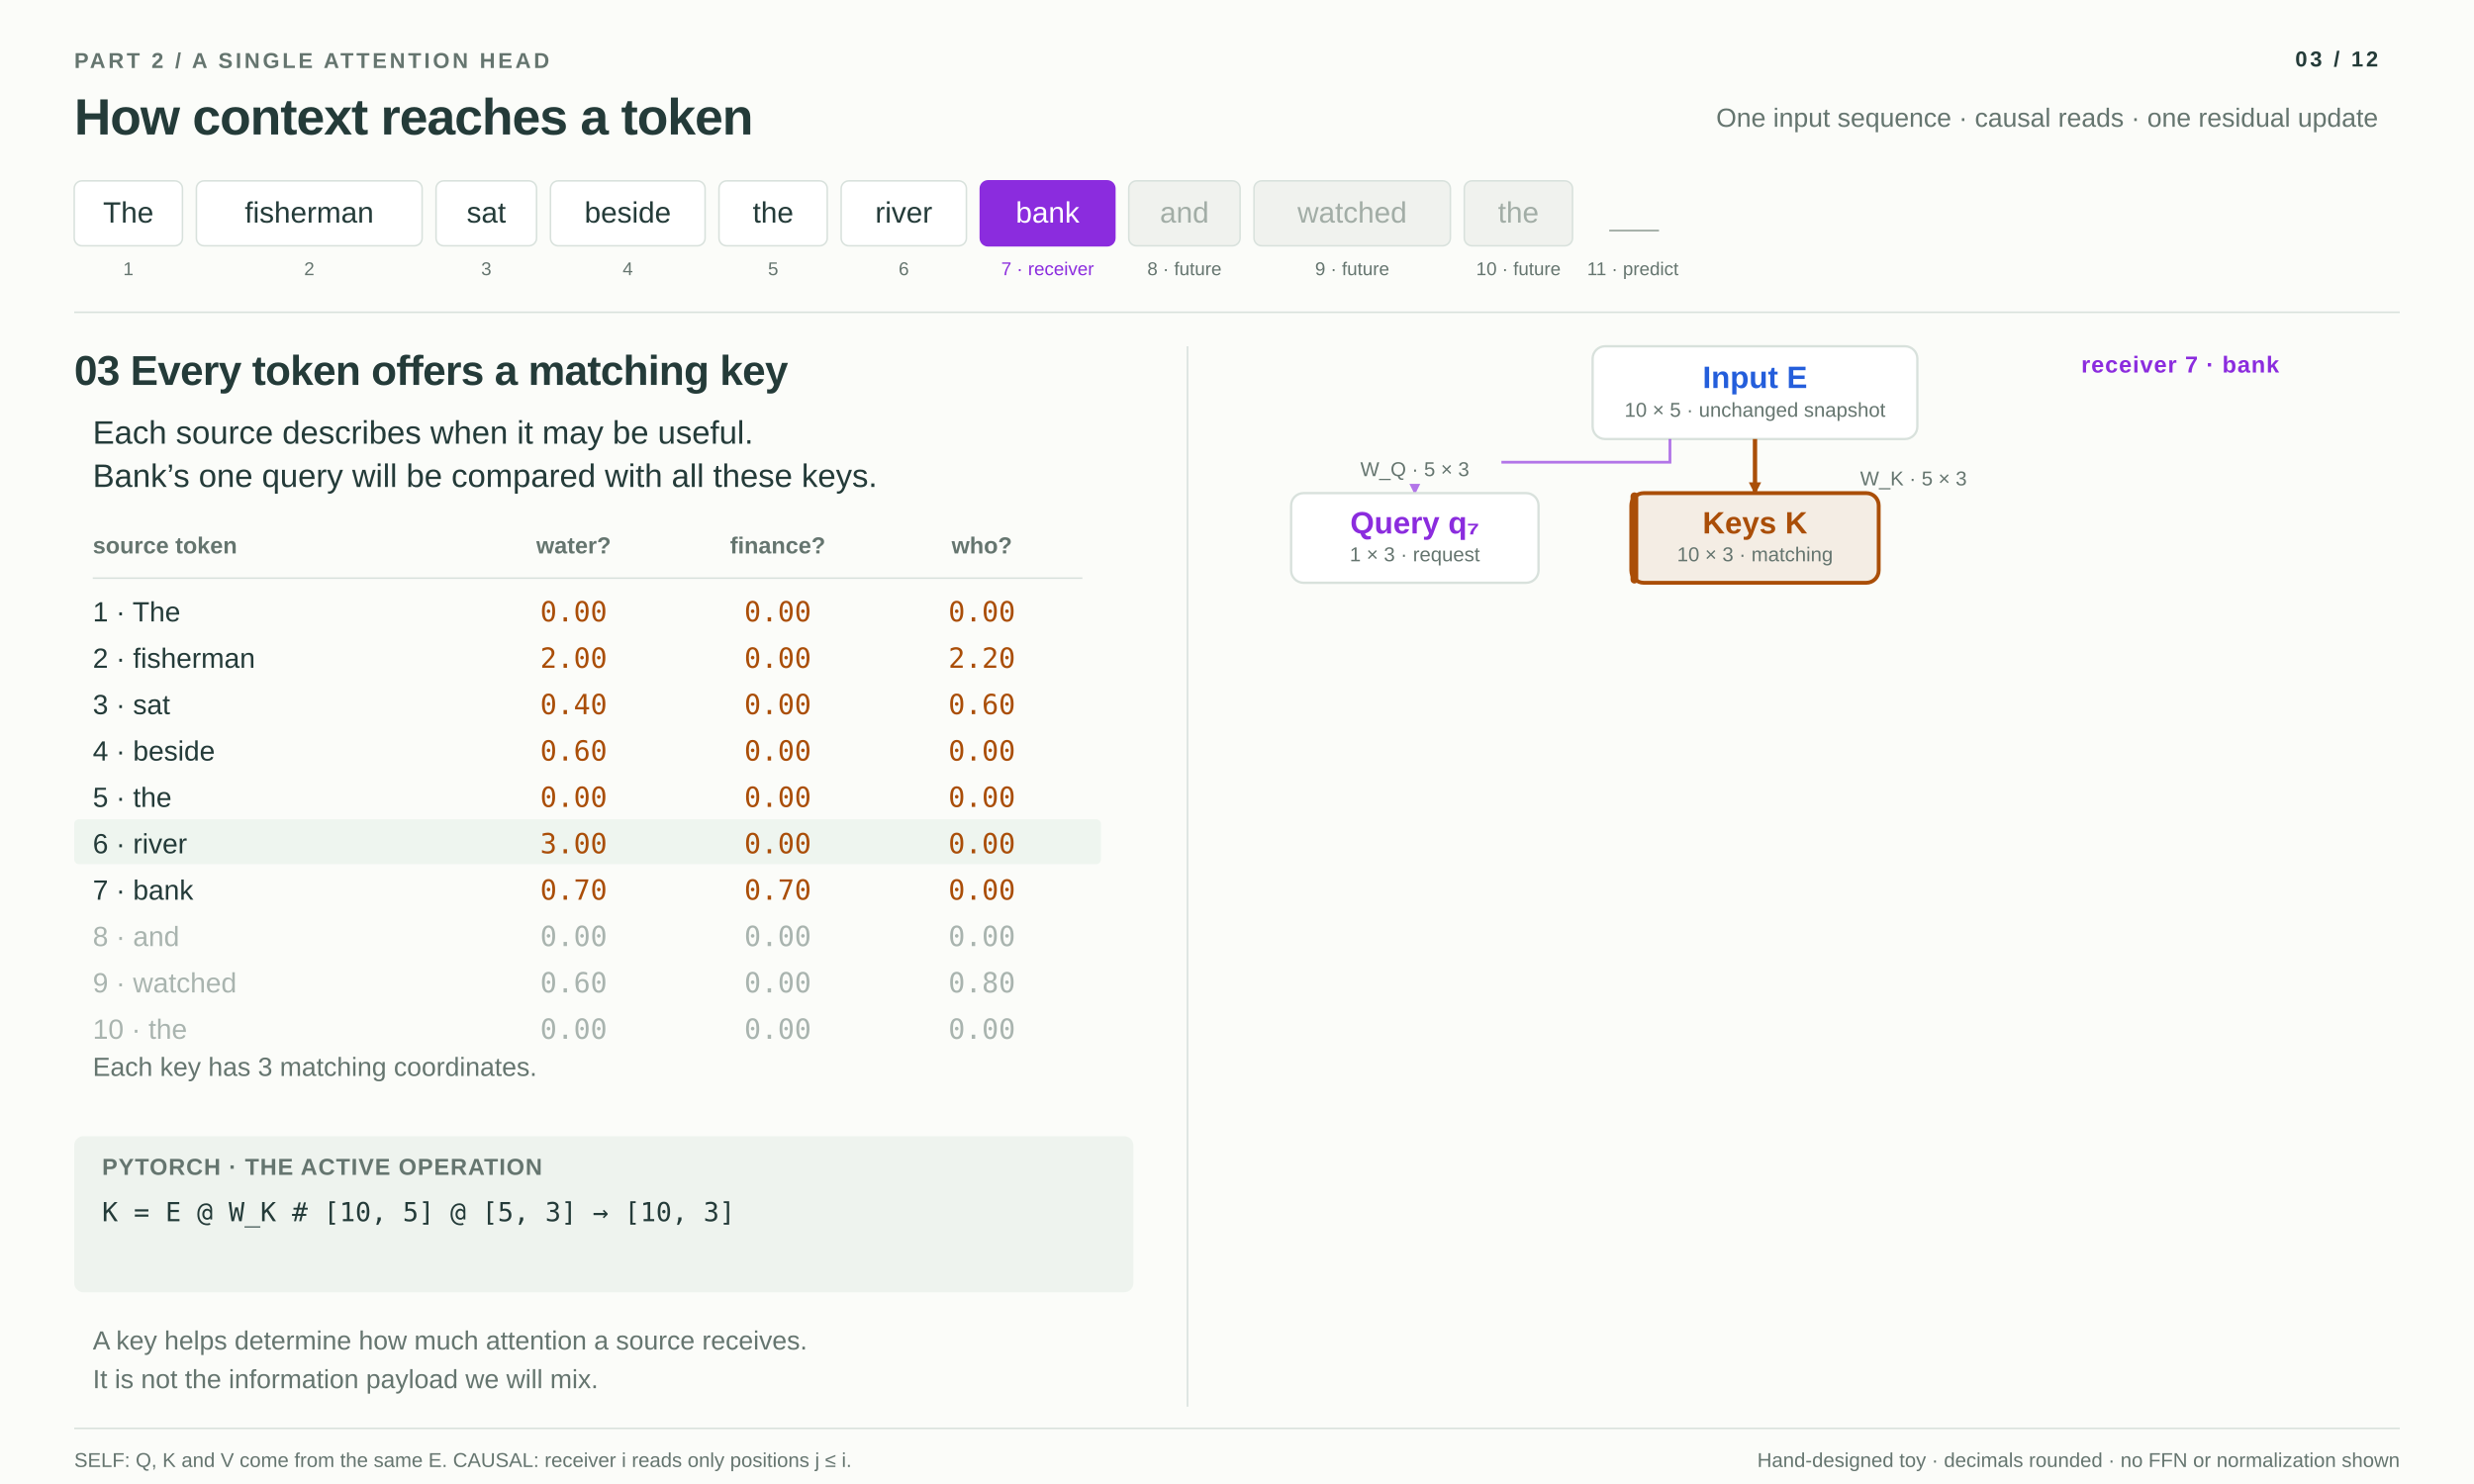
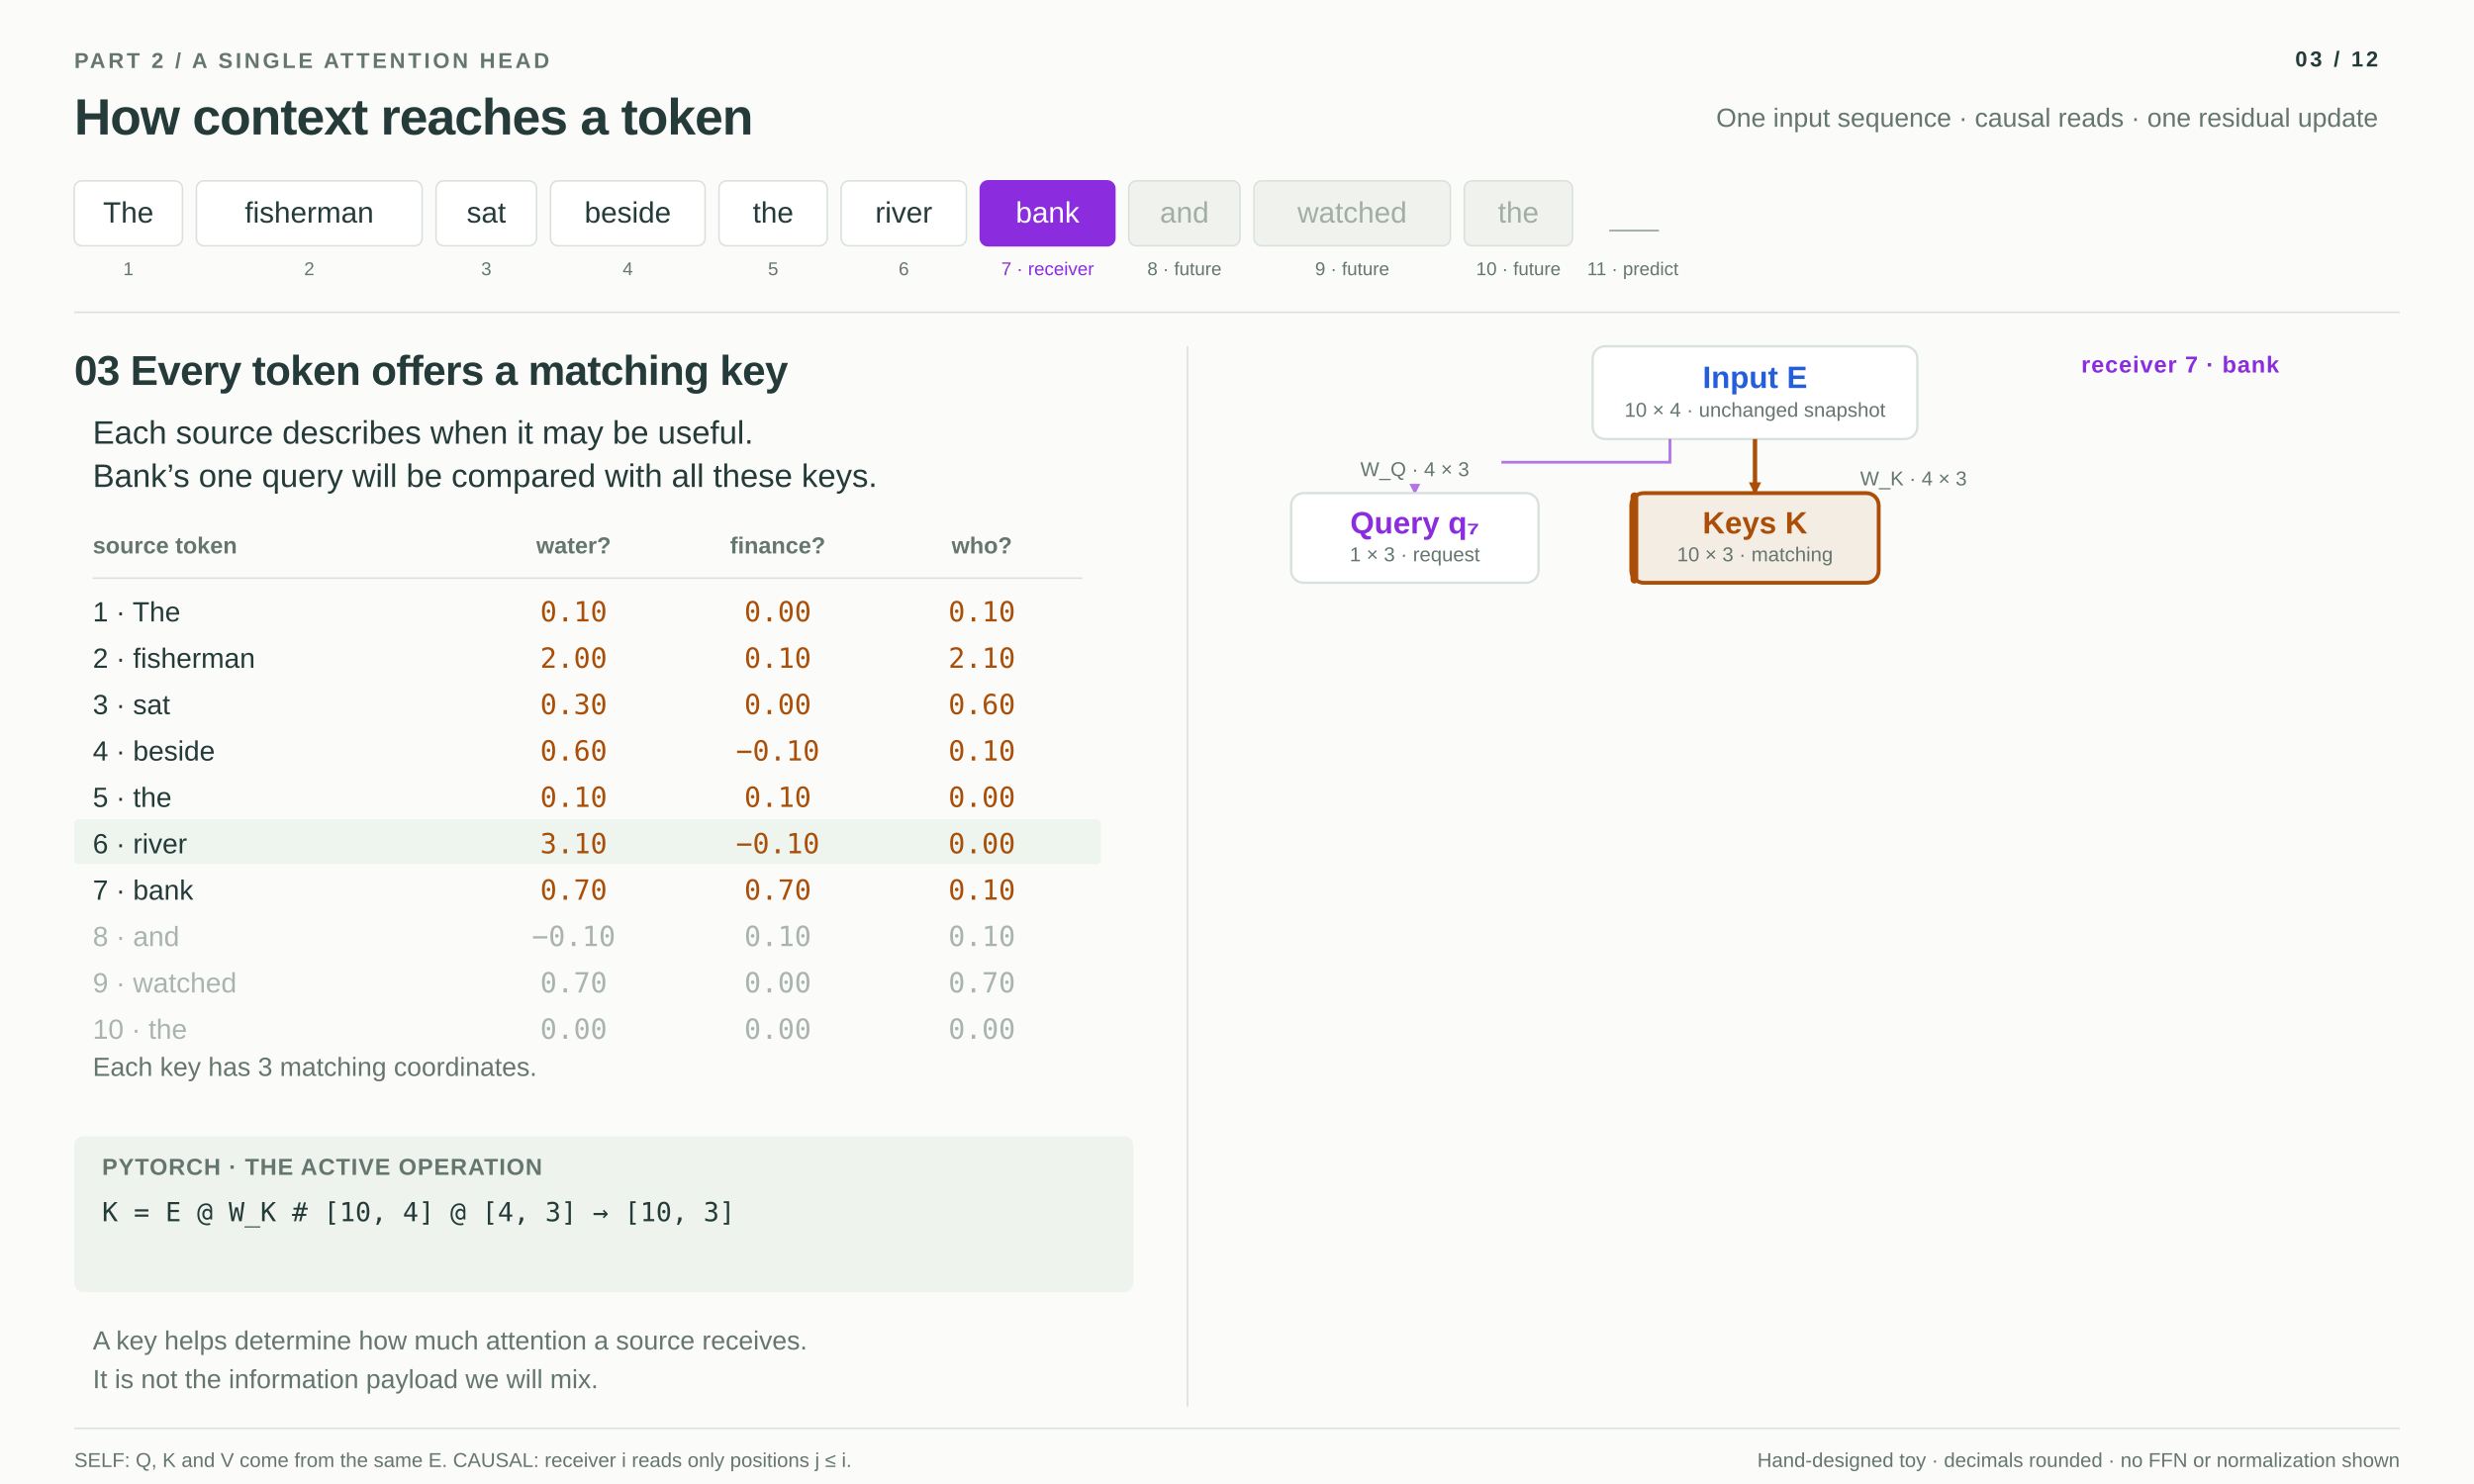
<svg xmlns="http://www.w3.org/2000/svg" id="stage-2-svg" width="1600" height="960" viewBox="0 0 1600 960" role="img" aria-labelledby="stage-2-title stage-2-desc">
  <defs>
    <marker id="stage-2-q" markerWidth="8" markerHeight="8" refX="7" refY="4" orient="auto" markerUnits="userSpaceOnUse">
      <path d="M0 0 L8 4 L0 8 Z" fill="#8b2cde" />
    </marker>
    <marker id="stage-2-k" markerWidth="8" markerHeight="8" refX="7" refY="4" orient="auto" markerUnits="userSpaceOnUse">
      <path d="M0 0 L8 4 L0 8 Z" fill="#aa4e08" />
    </marker>
    <marker id="stage-2-v" markerWidth="8" markerHeight="8" refX="7" refY="4" orient="auto" markerUnits="userSpaceOnUse">
      <path d="M0 0 L8 4 L0 8 Z" fill="#0f766e" />
    </marker>
    <marker id="stage-2-a" markerWidth="8" markerHeight="8" refX="7" refY="4" orient="auto" markerUnits="userSpaceOnUse">
      <path d="M0 0 L8 4 L0 8 Z" fill="#be123c" />
    </marker>
    <marker id="stage-2-m" markerWidth="8" markerHeight="8" refX="7" refY="4" orient="auto" markerUnits="userSpaceOnUse">
      <path d="M0 0 L8 4 L0 8 Z" fill="#0f766e" />
    </marker>
    <marker id="stage-2-d" markerWidth="8" markerHeight="8" refX="7" refY="4" orient="auto" markerUnits="userSpaceOnUse">
      <path d="M0 0 L8 4 L0 8 Z" fill="#147737" />
    </marker>
    <marker id="stage-2-e" markerWidth="8" markerHeight="8" refX="7" refY="4" orient="auto" markerUnits="userSpaceOnUse">
      <path d="M0 0 L8 4 L0 8 Z" fill="#245edb" />
    </marker>
  </defs>
  <style>#stage-2-svg text{font-family:'Avenir Next','Segoe UI',Arial,sans-serif;fill:#243b39}#stage-2-svg .eyebrow{font-size:14px;font-weight:700;letter-spacing:1.8px}#stage-2-svg .heading{font-size:33px;font-weight:600;letter-spacing:-.6px}#stage-2-svg .stage-title{font-size:27px;font-weight:600;letter-spacing:-.4px}#stage-2-svg .body{font-size:21px}#stage-2-svg .detail{font-size:17px;fill:#65756f}#stage-2-svg .axis{font-size:16px;fill:#65756f}#stage-2-svg .smallcap{font-size:15px;font-weight:700;letter-spacing:.6px}#stage-2-svg .formula{font-family:'STIX Two Text',Georgia,serif;font-size:26px}#stage-2-svg .number{font-family:'SFMono-Regular',Consolas,monospace;font-size:24px}#stage-2-svg .table-number{font-family:'SFMono-Regular',Consolas,monospace;font-size:18px}#stage-2-svg .table-label{font-size:18px}#stage-2-svg .table-head{font-size:15px;font-weight:600;fill:#65756f}#stage-2-svg .node-title{font-size:20px;font-weight:600}#stage-2-svg .node-caption{font-size:13px;fill:#65756f}#stage-2-svg .code{font-family:'SFMono-Regular',Consolas,monospace;font-size:17px}#stage-2-svg .token{font-size:19px}#stage-2-svg .position{font-size:12px;fill:#65756f}#stage-2-svg .tiny{font-size:13px;fill:#65756f}</style>
  <rect x="0" y="0" width="1600" height="960" rx="0" fill="#fbfcf9" stroke="none" />
  <text x="48" y="44" class="eyebrow" style="fill:#65756f">PART 2 / A SINGLE ATTENTION HEAD</text>
  <text x="48" y="87" class="heading">How context reaches a token</text>
  <text x="1538" y="43" class="eyebrow" text-anchor="end">03 / 12</text>
  <text x="1538" y="82" class="detail" text-anchor="end">One input sequence · causal reads · one residual update</text>
  <rect x="48" y="117" width="70" height="42" rx="5" fill="white" stroke="#d8e1dc" />
  <text x="83" y="144" class="token" text-anchor="middle" style="fill:#243b39">The</text>
  <text x="83" y="178" class="position" text-anchor="middle">1</text>
  <rect x="127" y="117" width="146" height="42" rx="5" fill="white" stroke="#d8e1dc" />
  <text x="200" y="144" class="token" text-anchor="middle" style="fill:#243b39">fisherman</text>
  <text x="200" y="178" class="position" text-anchor="middle">2</text>
  <rect x="282" y="117" width="65" height="42" rx="5" fill="white" stroke="#d8e1dc" />
  <text x="314.5" y="144" class="token" text-anchor="middle" style="fill:#243b39">sat</text>
  <text x="314.5" y="178" class="position" text-anchor="middle">3</text>
  <rect x="356" y="117" width="100" height="42" rx="5" fill="white" stroke="#d8e1dc" />
  <text x="406" y="144" class="token" text-anchor="middle" style="fill:#243b39">beside</text>
  <text x="406" y="178" class="position" text-anchor="middle">4</text>
  <rect x="465" y="117" width="70" height="42" rx="5" fill="white" stroke="#d8e1dc" />
  <text x="500" y="144" class="token" text-anchor="middle" style="fill:#243b39">the</text>
  <text x="500" y="178" class="position" text-anchor="middle">5</text>
  <rect x="544" y="117" width="81" height="42" rx="5" fill="white" stroke="#d8e1dc" />
  <text x="584.5" y="144" class="token" text-anchor="middle" style="fill:#243b39">river</text>
  <text x="584.5" y="178" class="position" text-anchor="middle">6</text>
  <rect x="634" y="117" width="87" height="42" rx="5" fill="#8b2cde" stroke="#8b2cde" />
  <text x="677.5" y="144" class="token" text-anchor="middle" style="fill:white">bank</text>
  <text x="677.5" y="178" class="position" text-anchor="middle" style="fill:#8b2cde">7 · receiver</text>
  <rect x="730" y="117" width="72" height="42" rx="5" fill="#f0f2ee" stroke="#d8e1dc" />
  <text x="766" y="144" class="token" text-anchor="middle" style="fill:#a2ada6">and</text>
  <text x="766" y="178" class="position" text-anchor="middle">8 · future</text>
  <rect x="811" y="117" width="127" height="42" rx="5" fill="#f0f2ee" stroke="#d8e1dc" />
  <text x="874.5" y="144" class="token" text-anchor="middle" style="fill:#a2ada6">watched</text>
  <text x="874.5" y="178" class="position" text-anchor="middle">9 · future</text>
  <rect x="947" y="117" width="70" height="42" rx="5" fill="#f0f2ee" stroke="#d8e1dc" />
  <text x="982" y="144" class="token" text-anchor="middle" style="fill:#a2ada6">the</text>
  <text x="982" y="178" class="position" text-anchor="middle">10 · future</text>
  <text x="1041" y="146" class="token" style="fill:#a2ada6">___</text>
  <text x="1056" y="178" class="position" text-anchor="middle">11 · predict</text>
  <line x1="48" y1="202" x2="1552" y2="202" stroke="#d8e1dc" />
  <text x="48" y="249" class="stage-title">03   Every token offers a matching key</text>
  <text x="60" y="287" class="body">Each source describes when it may be useful.</text>
  <text x="60" y="315" class="body">Bank’s one query will be compared with all these keys.</text>
  <text x="60" y="358" class="table-head">source token</text>
  <text x="371" y="358" class="table-head" text-anchor="middle">water?</text>
  <text x="503" y="358" class="table-head" text-anchor="middle">finance?</text>
  <text x="635" y="358" class="table-head" text-anchor="middle">who?</text>
  <line x1="60" y1="374" x2="700" y2="374" stroke="#d8e1dc" />
  <text x="60" y="402" class="table-label" style="fill:#243b39">1 · The</text>
-   <text x="371" y="402" class="table-number" text-anchor="middle" style="fill:#aa4e08">0.00</text>
+   <text x="371" y="402" class="table-number" text-anchor="middle" style="fill:#aa4e08">0.10</text>
  <text x="503" y="402" class="table-number" text-anchor="middle" style="fill:#aa4e08">0.00</text>
-   <text x="635" y="402" class="table-number" text-anchor="middle" style="fill:#aa4e08">0.00</text>
+   <text x="635" y="402" class="table-number" text-anchor="middle" style="fill:#aa4e08">0.10</text>
  <text x="60" y="432" class="table-label" style="fill:#243b39">2 · fisherman</text>
  <text x="371" y="432" class="table-number" text-anchor="middle" style="fill:#aa4e08">2.00</text>
-   <text x="503" y="432" class="table-number" text-anchor="middle" style="fill:#aa4e08">0.00</text>
-   <text x="635" y="432" class="table-number" text-anchor="middle" style="fill:#aa4e08">2.20</text>
+   <text x="503" y="432" class="table-number" text-anchor="middle" style="fill:#aa4e08">0.10</text>
+   <text x="635" y="432" class="table-number" text-anchor="middle" style="fill:#aa4e08">2.10</text>
  <text x="60" y="462" class="table-label" style="fill:#243b39">3 · sat</text>
-   <text x="371" y="462" class="table-number" text-anchor="middle" style="fill:#aa4e08">0.40</text>
+   <text x="371" y="462" class="table-number" text-anchor="middle" style="fill:#aa4e08">0.30</text>
  <text x="503" y="462" class="table-number" text-anchor="middle" style="fill:#aa4e08">0.00</text>
  <text x="635" y="462" class="table-number" text-anchor="middle" style="fill:#aa4e08">0.60</text>
  <text x="60" y="492" class="table-label" style="fill:#243b39">4 · beside</text>
  <text x="371" y="492" class="table-number" text-anchor="middle" style="fill:#aa4e08">0.60</text>
-   <text x="503" y="492" class="table-number" text-anchor="middle" style="fill:#aa4e08">0.00</text>
-   <text x="635" y="492" class="table-number" text-anchor="middle" style="fill:#aa4e08">0.00</text>
+   <text x="503" y="492" class="table-number" text-anchor="middle" style="fill:#aa4e08">−0.10</text>
+   <text x="635" y="492" class="table-number" text-anchor="middle" style="fill:#aa4e08">0.10</text>
  <text x="60" y="522" class="table-label" style="fill:#243b39">5 · the</text>
-   <text x="371" y="522" class="table-number" text-anchor="middle" style="fill:#aa4e08">0.00</text>
-   <text x="503" y="522" class="table-number" text-anchor="middle" style="fill:#aa4e08">0.00</text>
+   <text x="371" y="522" class="table-number" text-anchor="middle" style="fill:#aa4e08">0.10</text>
+   <text x="503" y="522" class="table-number" text-anchor="middle" style="fill:#aa4e08">0.10</text>
  <text x="635" y="522" class="table-number" text-anchor="middle" style="fill:#aa4e08">0.00</text>
  <rect x="48" y="530" width="664" height="29" rx="3" fill="#eef5ef" stroke="none" />
  <text x="60" y="552" class="table-label" style="fill:#243b39">6 · river</text>
-   <text x="371" y="552" class="table-number" text-anchor="middle" style="fill:#aa4e08">3.00</text>
-   <text x="503" y="552" class="table-number" text-anchor="middle" style="fill:#aa4e08">0.00</text>
+   <text x="371" y="552" class="table-number" text-anchor="middle" style="fill:#aa4e08">3.10</text>
+   <text x="503" y="552" class="table-number" text-anchor="middle" style="fill:#aa4e08">−0.10</text>
  <text x="635" y="552" class="table-number" text-anchor="middle" style="fill:#aa4e08">0.00</text>
  <text x="60" y="582" class="table-label" style="fill:#243b39">7 · bank</text>
  <text x="371" y="582" class="table-number" text-anchor="middle" style="fill:#aa4e08">0.70</text>
  <text x="503" y="582" class="table-number" text-anchor="middle" style="fill:#aa4e08">0.70</text>
-   <text x="635" y="582" class="table-number" text-anchor="middle" style="fill:#aa4e08">0.00</text>
+   <text x="635" y="582" class="table-number" text-anchor="middle" style="fill:#aa4e08">0.10</text>
  <text x="60" y="612" class="table-label" style="fill:#a9b4af">8 · and</text>
-   <text x="371" y="612" class="table-number" text-anchor="middle" style="fill:#a9b4af">0.00</text>
-   <text x="503" y="612" class="table-number" text-anchor="middle" style="fill:#a9b4af">0.00</text>
-   <text x="635" y="612" class="table-number" text-anchor="middle" style="fill:#a9b4af">0.00</text>
+   <text x="371" y="612" class="table-number" text-anchor="middle" style="fill:#a9b4af">−0.10</text>
+   <text x="503" y="612" class="table-number" text-anchor="middle" style="fill:#a9b4af">0.10</text>
+   <text x="635" y="612" class="table-number" text-anchor="middle" style="fill:#a9b4af">0.10</text>
  <text x="60" y="642" class="table-label" style="fill:#a9b4af">9 · watched</text>
-   <text x="371" y="642" class="table-number" text-anchor="middle" style="fill:#a9b4af">0.60</text>
+   <text x="371" y="642" class="table-number" text-anchor="middle" style="fill:#a9b4af">0.70</text>
  <text x="503" y="642" class="table-number" text-anchor="middle" style="fill:#a9b4af">0.00</text>
-   <text x="635" y="642" class="table-number" text-anchor="middle" style="fill:#a9b4af">0.80</text>
+   <text x="635" y="642" class="table-number" text-anchor="middle" style="fill:#a9b4af">0.70</text>
  <text x="60" y="672" class="table-label" style="fill:#a9b4af">10 · the</text>
  <text x="371" y="672" class="table-number" text-anchor="middle" style="fill:#a9b4af">0.00</text>
  <text x="503" y="672" class="table-number" text-anchor="middle" style="fill:#a9b4af">0.00</text>
  <text x="635" y="672" class="table-number" text-anchor="middle" style="fill:#a9b4af">0.00</text>
  <text x="60" y="696" class="detail">Each key has 3 matching coordinates.</text>
  <rect x="48" y="735" width="685" height="101" rx="6" fill="#eef3ee" stroke="none" />
  <text x="66" y="760" class="smallcap" style="fill:#65756f">PYTORCH · THE ACTIVE OPERATION</text>
-   <text x="66" y="790" class="code">K = E @ W_K  # [10, 5] @ [5, 3] → [10, 3]</text>
+   <text x="66" y="790" class="code">K = E @ W_K  # [10, 4] @ [4, 3] → [10, 3]</text>
  <text x="60" y="873" class="detail">A key helps determine how much attention a source receives.</text>
  <text x="60" y="898" class="detail">It is not the information payload we will mix.</text>
  <line x1="768" y1="224" x2="768" y2="910" stroke="#d8e1dc" />
  <g class="node" data-node="input">
    <rect x="1030" y="224" width="210" height="60" rx="8" fill="#ffffff" stroke="#d8e1dc" stroke-width="1.5" />
    <text x="1135" y="251" class="node-title" text-anchor="middle" style="fill:#245edb">Input E</text>
-     <text x="1135" y="269.6" class="node-caption" text-anchor="middle">10 × 5 · unchanged snapshot</text>
+     <text x="1135" y="269.6" class="node-caption" text-anchor="middle">10 × 4 · unchanged snapshot</text>
  </g>
  <text x="1474" y="241" class="smallcap" style="fill:#8b2cde" text-anchor="end">receiver 7 · bank</text>
  <path d="M1080 284 V299 H915 V319" fill="none" stroke="#8b2cde" stroke-width="1.8" opacity="0.65" marker-end="url(#stage-2-q)" />
  <path d="M1135 284 V319" fill="none" stroke="#aa4e08" stroke-width="2.8" opacity="1" marker-end="url(#stage-2-k)" />
  <rect x="859" y="292" width="112" height="21" rx="0" fill="#fbfcf9" stroke="none" />
-   <text x="915" y="308" class="tiny" text-anchor="middle">W_Q · 5 × 3</text>
-   <text x="1203" y="314" class="tiny">W_K · 5 × 3</text>
+   <text x="915" y="308" class="tiny" text-anchor="middle">W_Q · 4 × 3</text>
+   <text x="1203" y="314" class="tiny">W_K · 4 × 3</text>
  <g class="node" data-node="q">
    <rect x="835" y="319" width="160" height="58" rx="8" fill="#ffffff" stroke="#d8e1dc" stroke-width="1.5" />
    <text x="915" y="345.1" class="node-title" text-anchor="middle" style="fill:#8b2cde">Query q₇</text>
    <text x="915" y="363.08" class="node-caption" text-anchor="middle">1 × 3 · request</text>
  </g>
  <g class="node" data-node="k">
    <rect x="1055" y="319" width="160" height="58" rx="8" fill="#aa4e0815" stroke="#aa4e08" stroke-width="2.5" />
    <rect x="1055" y="319" width="4" height="58" rx="2" fill="#aa4e08" stroke="#aa4e08" />
    <text x="1135" y="345.1" class="node-title" text-anchor="middle" style="fill:#aa4e08">Keys K</text>
    <text x="1135" y="363.08" class="node-caption" text-anchor="middle">10 × 3 · matching</text>
  </g>
  <line x1="48" y1="924" x2="1552" y2="924" stroke="#d8e1dc" />
  <text x="48" y="949" class="tiny">SELF: Q, K and V come from the same E.   CAUSAL: receiver i reads only positions j ≤ i.</text>
  <text x="1552" y="949" class="tiny" text-anchor="end">Hand-designed toy · decimals rounded · no FFN or normalization shown</text>
</svg>
